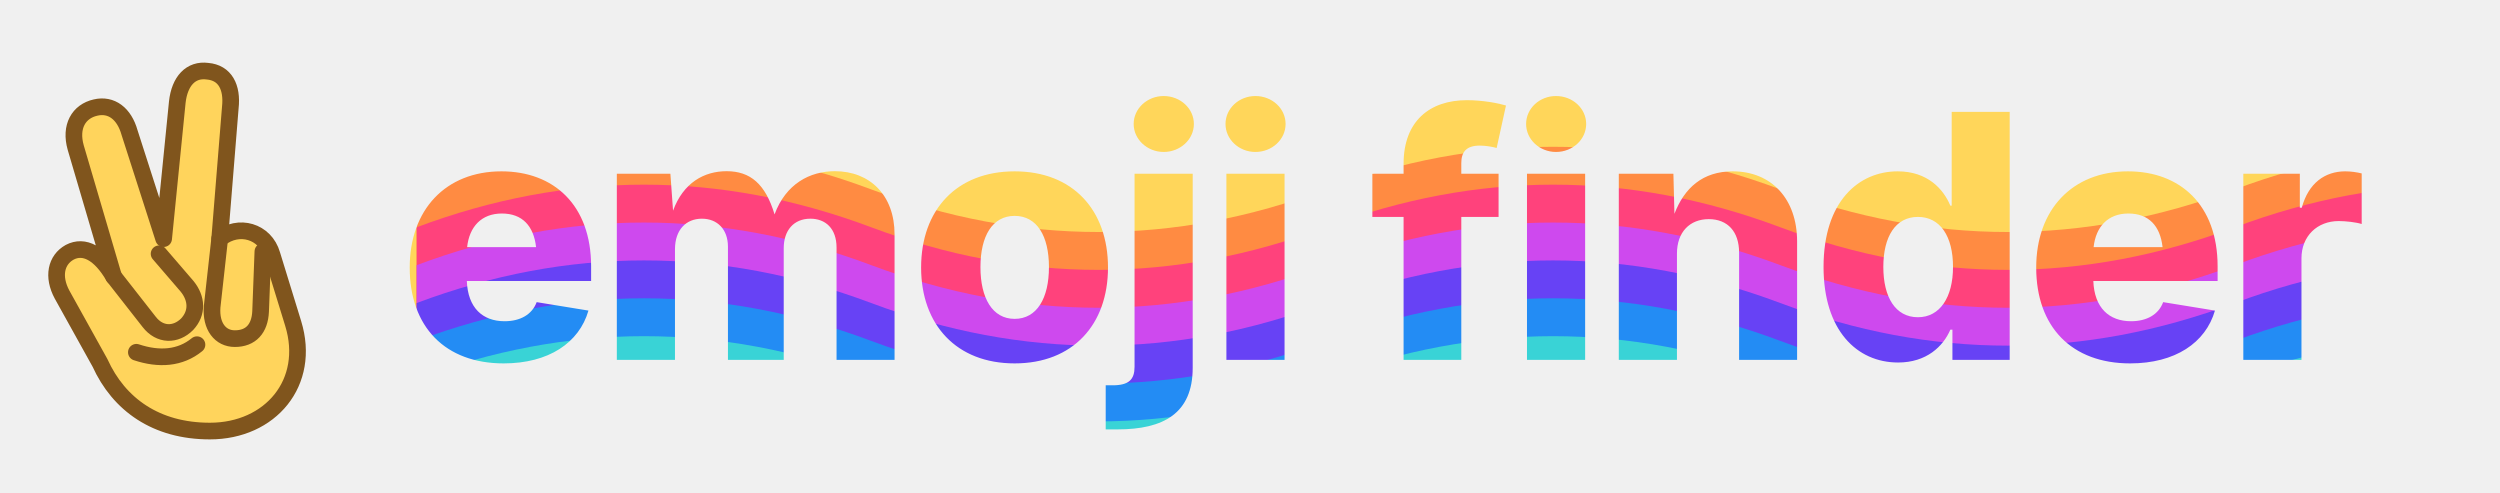
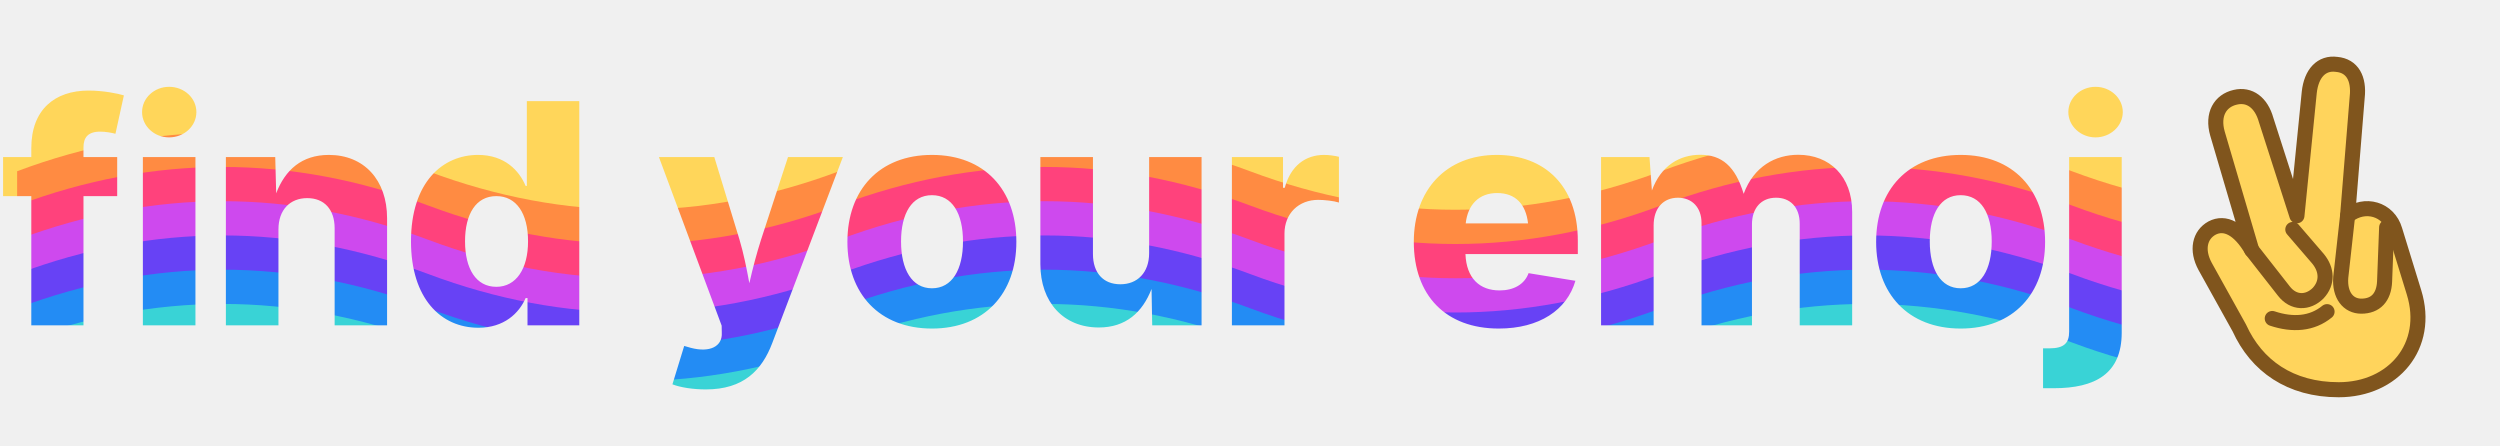
- <svg xmlns="http://www.w3.org/2000/svg" viewBox="0 0 264 52" preserveAspectRatio="xMinYMid" fill="none" aria-hidden="true">
-   <g transform="translate(0 6) scale(.8)" stroke="#80551d" stroke-width="2.2" stroke-linecap="round" stroke-linejoin="round">
+ <svg xmlns="http://www.w3.org/2000/svg" viewBox="0 0 292 52" preserveAspectRatio="xMinYMid" fill="none" aria-hidden="true">
+   <g transform="translate(251 6) scale(.8)" stroke="#80551d" stroke-width="2.2" stroke-linecap="round" stroke-linejoin="round">
    <path fill="#ffd45c" d="m15 29-5-17c-.8-2.8.4-4.8 2.6-5.3 2.1-.5 3.8.8 4.5 3.3l4.5 14 1.8-18c.3-2.8 1.8-4.4 4-4.1 2.3.2 3.3 2.1 3 4.8L29 24c2.5-2 6-1 6.9 2.1l2.8 9.1c2.4 7.8-3 14.2-11 14.2-7.1 0-12-3.5-14.5-9l-5-9c-1.3-2.4-.8-4.6 1-5.6 1.9-1 4 .1 5.8 3.2Z" />
    <path d="m29 24-1 9c-.2 2.6 1.1 4.2 3 4.2 2.1 0 3.3-1.3 3.4-3.6l.3-7.9M15 29l4.7 6c1.4 1.8 3.5 1.8 5 .3 1.4-1.5 1.3-3.4 0-5L21 26M18 39c3 1 5.8.8 8-1" />
  </g>
  <style>
    @media (prefers-reduced-motion: no-preference) {
      .emoji-finder-waves { animation: emoji-finder-tide 18s linear infinite; }
    }
    @keyframes emoji-finder-tide {
      to { transform: translateX(-96px); }
    }
  </style>
  <defs>
-     <mask id="emoji-finder-letters" x="40" y="3" width="222" height="47" maskUnits="userSpaceOnUse">
-       <text x="42" y="38" fill="white" font-family="system-ui, -apple-system, BlinkMacSystemFont, 'Segoe UI', sans-serif" font-size="36" font-weight="800" letter-spacing="-.5" textLength="216" lengthAdjust="spacingAndGlyphs">emoji finder</text>
+     <mask id="emoji-finder-letters" x="40" y="3" width="250" height="47" maskUnits="userSpaceOnUse">
+       <text x="42" y="38" fill="white" font-family="system-ui, -apple-system, BlinkMacSystemFont, 'Segoe UI', sans-serif" font-size="36" font-weight="800" letter-spacing="-.5" textLength="244" lengthAdjust="spacingAndGlyphs">find your emoji</text>
    </mask>
  </defs>
-   <g mask="url(#emoji-finder-letters)">
-     <path fill="#ffd65a" d="M40 3h222v47H40z" />
+   <g mask="url(#emoji-finder-letters)" transform="translate(-42)">
+     <path fill="#ffd65a" d="M40 3h250v47H40z" />
    <g class="emoji-finder-waves">
      <path fill="#ff8b42" d="M44 20c16-6 32-6 48 0s32 6 48 0 32-6 48 0 32 6 48 0 32-6 48 0 32 6 48 0 32-6 48 0 32 6 48 0v30H44z" />
      <path fill="#ff427c" d="M44 24c16-6 32-6 48 0s32 6 48 0 32-6 48 0 32 6 48 0 32-6 48 0 32 6 48 0 32-6 48 0 32 6 48 0v26H44z" />
      <path fill="#ce49ee" d="M44 28c16-6 32-6 48 0s32 6 48 0 32-6 48 0 32 6 48 0 32-6 48 0 32 6 48 0 32-6 48 0 32 6 48 0v22H44z" />
      <path fill="#6742f5" d="M44 32c16-6 32-6 48 0s32 6 48 0 32-6 48 0 32 6 48 0 32-6 48 0 32 6 48 0 32-6 48 0 32 6 48 0v18H44z" />
      <path fill="#238cf4" d="M44 36c16-6 32-6 48 0s32 6 48 0 32-6 48 0 32 6 48 0 32-6 48 0 32 6 48 0 32-6 48 0 32 6 48 0v14H44z" />
      <path fill="#39d3d6" d="M44 40c16-6 32-6 48 0s32 6 48 0 32-6 48 0 32 6 48 0 32-6 48 0 32 6 48 0 32-6 48 0 32 6 48 0v10H44z" />
    </g>
  </g>
</svg>
